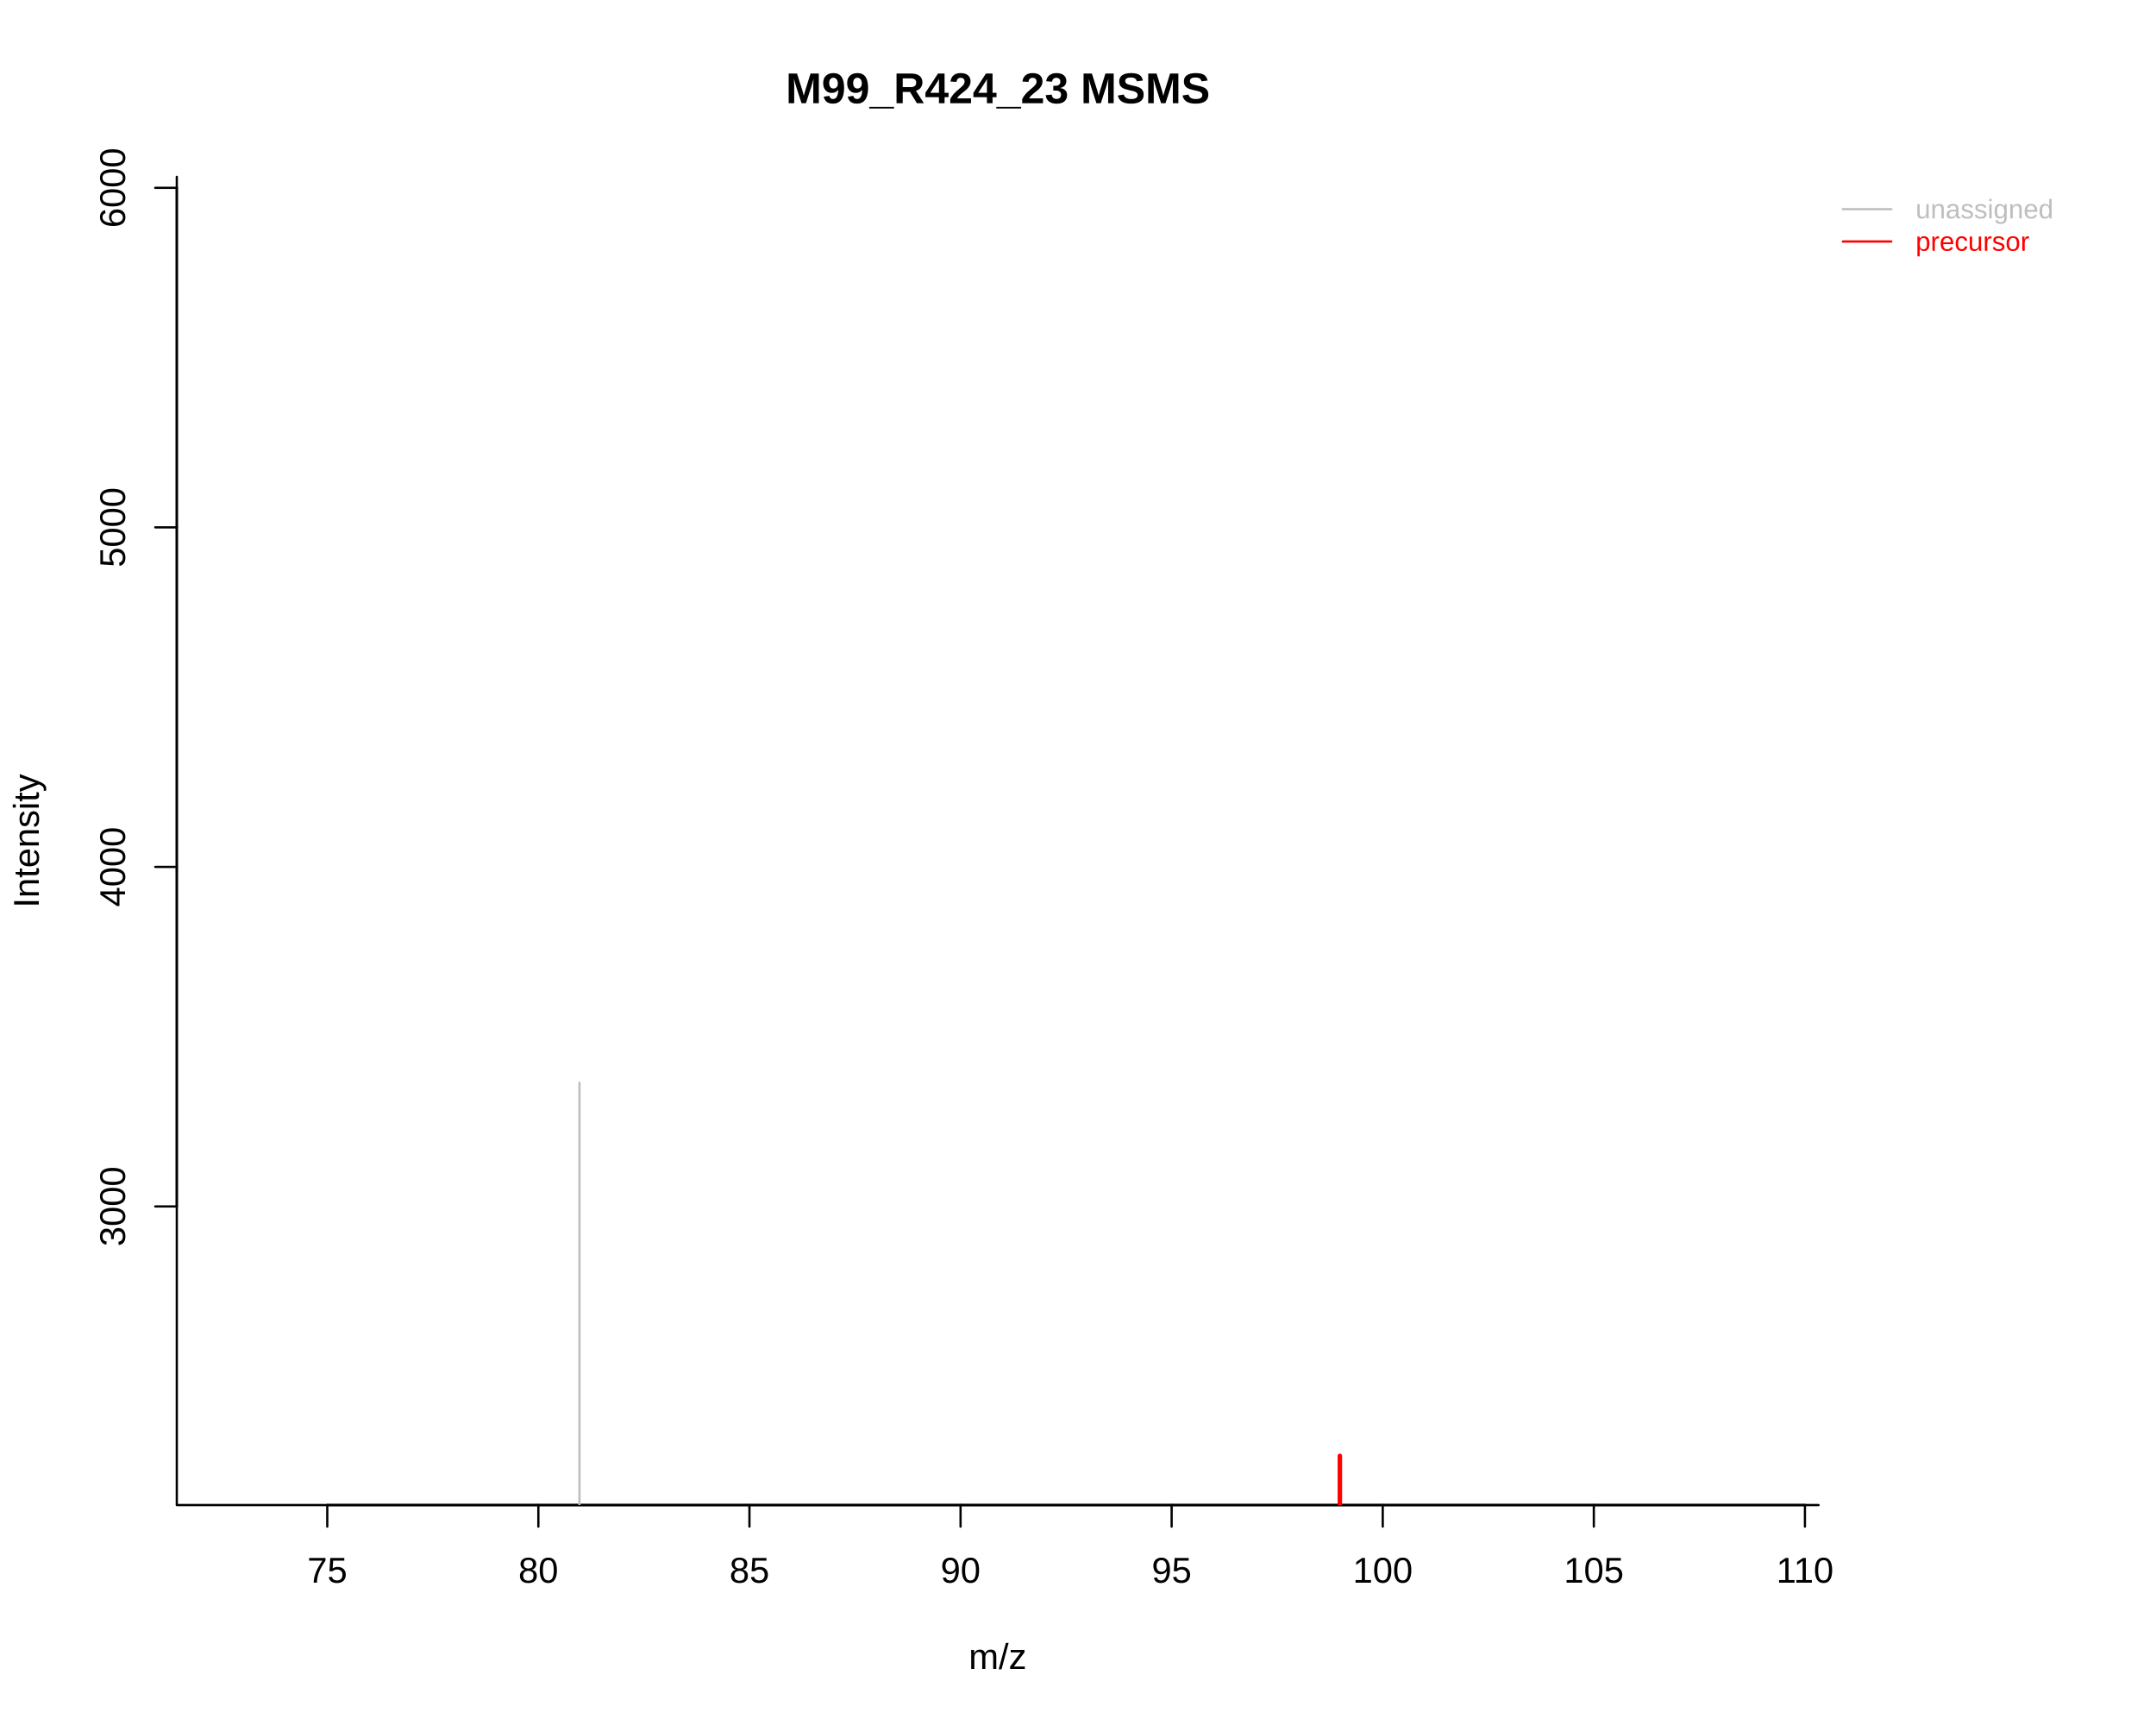
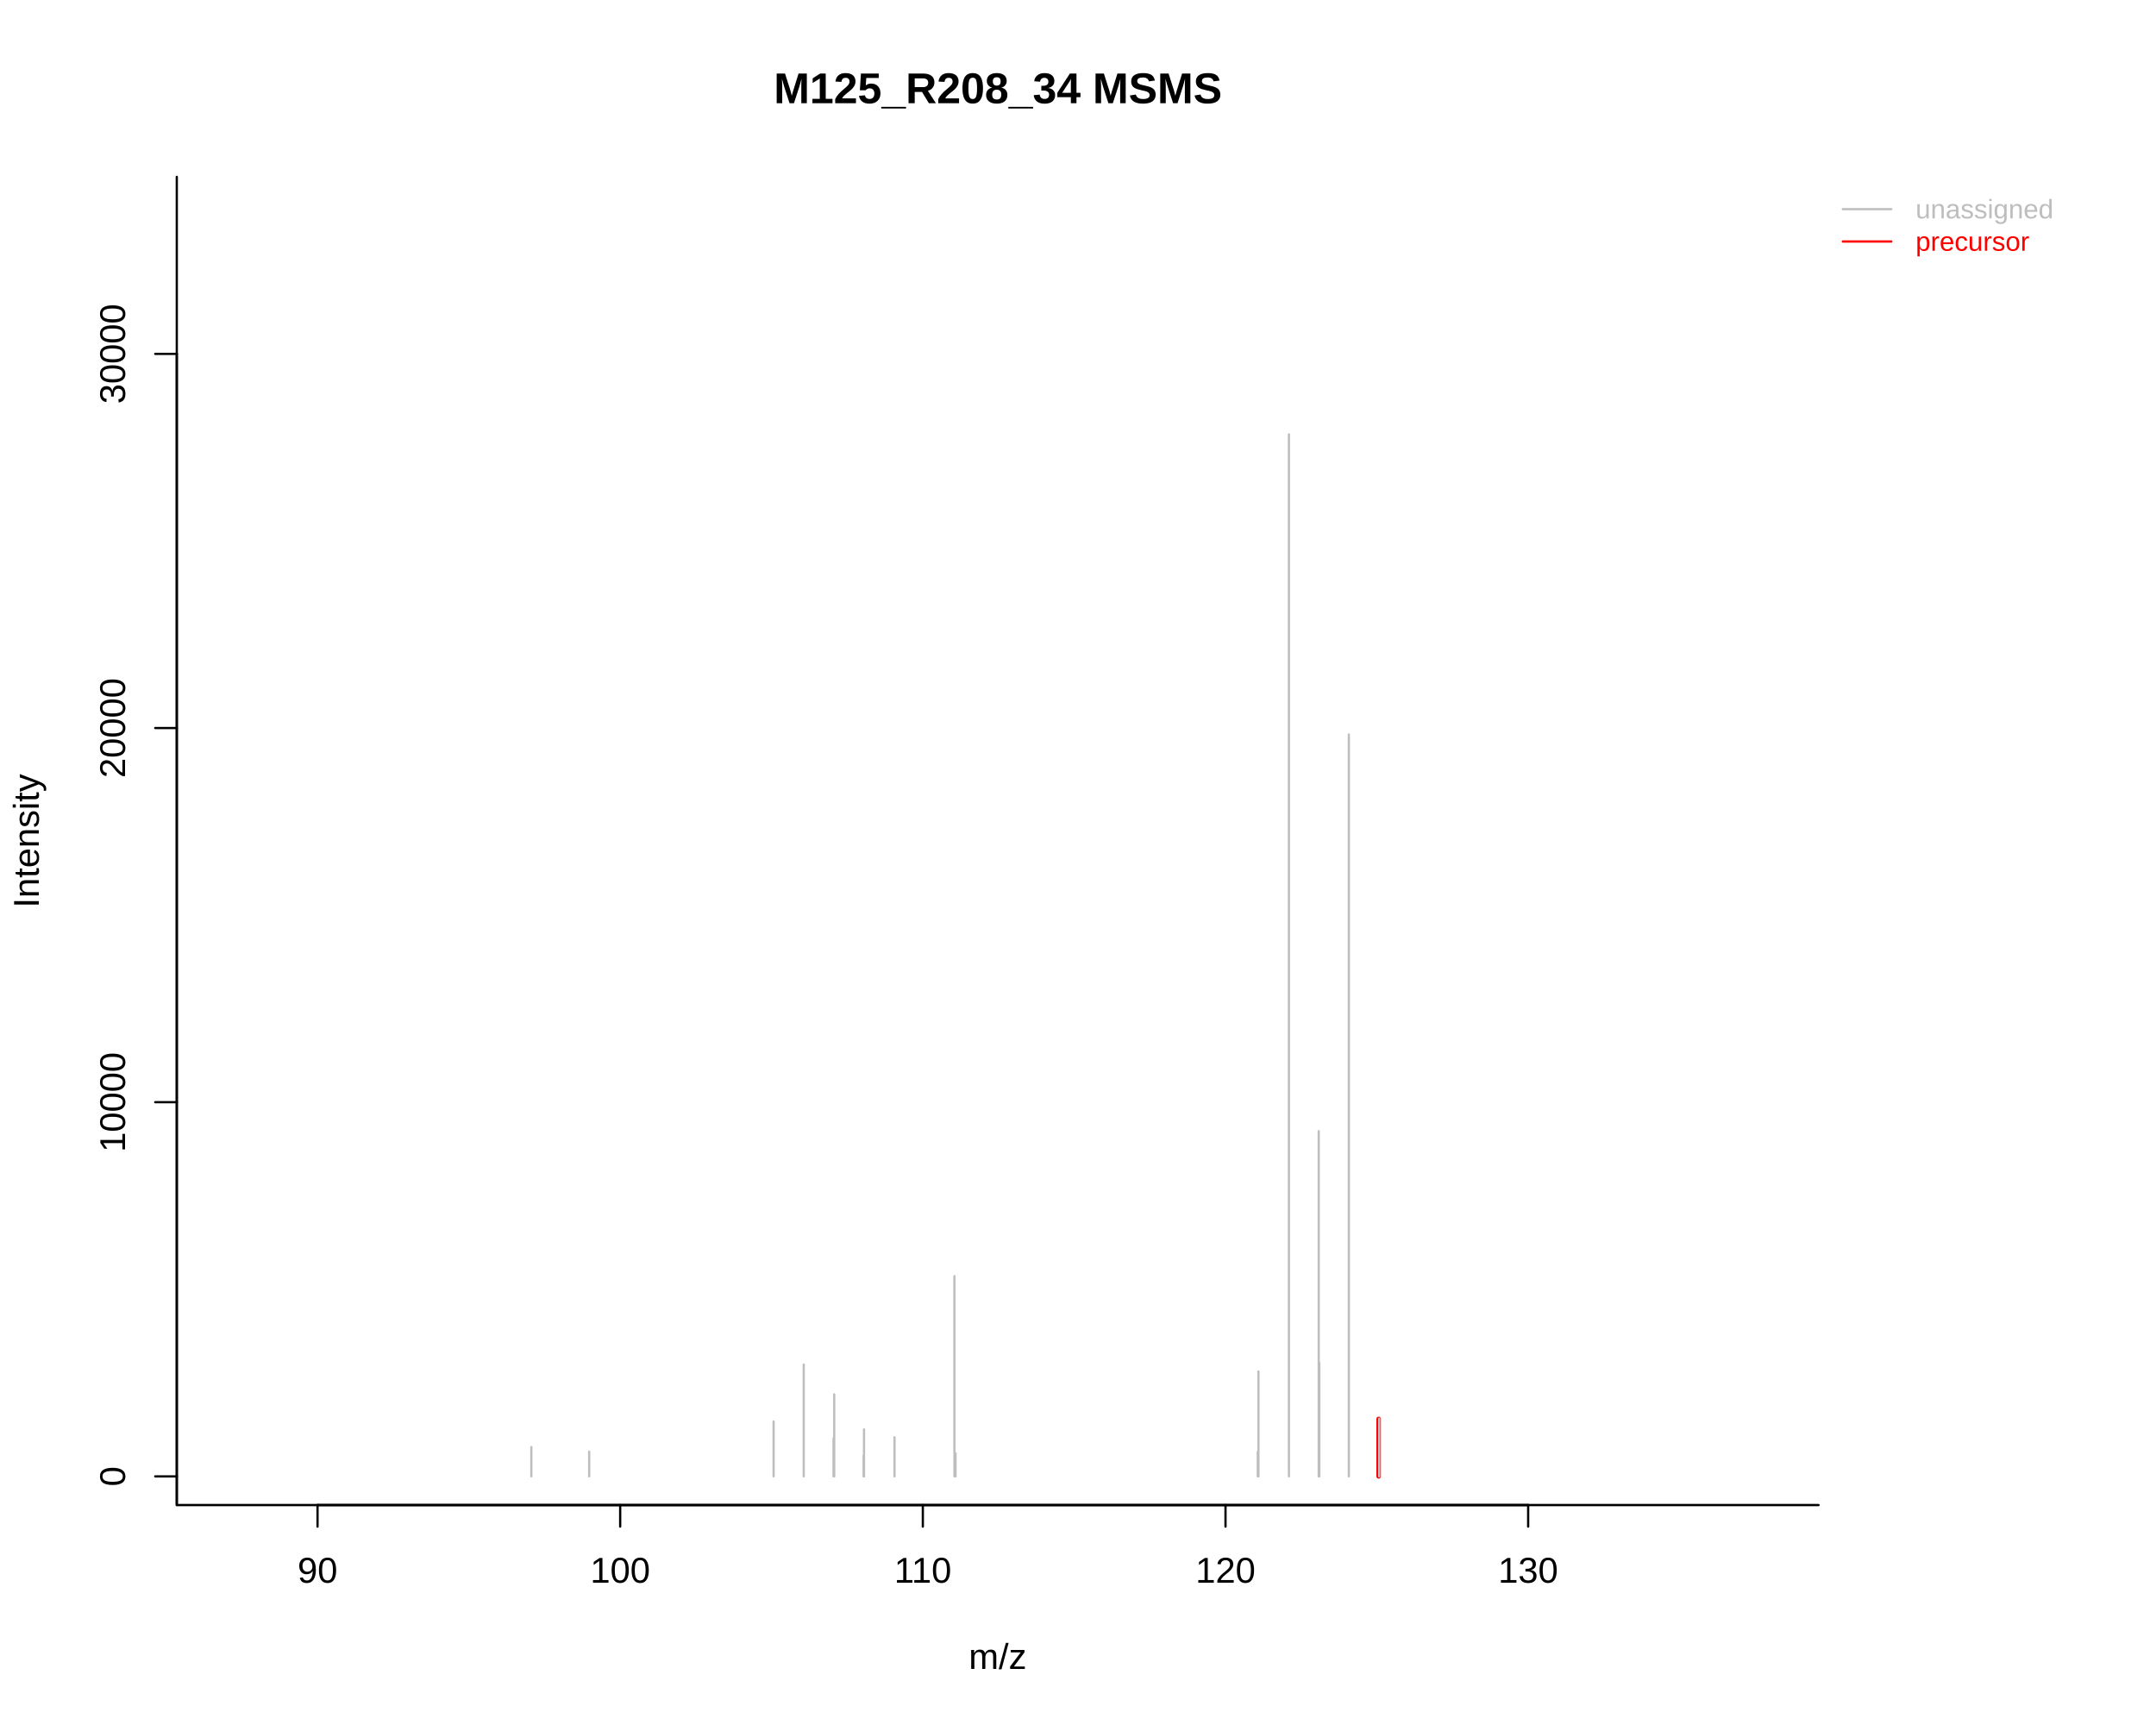
<svg xmlns="http://www.w3.org/2000/svg" viewBox="0 0 720.00 576.00">
  <defs>
    <style type="text/css">
    line, polyline, polygon, path, rect, circle {
      fill: none;
      stroke: #000000;
      stroke-linecap: round;
      stroke-linejoin: round;
      stroke-miterlimit: 10.00;
    }
  </style>
  </defs>
  <rect width="100%" height="100%" style="stroke: none; fill: #FFFFFF;" />
-   <line x1="109.29" y1="502.56" x2="602.76" y2="502.56" style="stroke-width: 0.75;" />
-   <line x1="109.29" y1="502.56" x2="109.29" y2="509.76" style="stroke-width: 0.75;" />
-   <line x1="179.79" y1="502.56" x2="179.79" y2="509.76" style="stroke-width: 0.75;" />
-   <line x1="250.28" y1="502.56" x2="250.28" y2="509.76" style="stroke-width: 0.75;" />
-   <line x1="320.78" y1="502.56" x2="320.78" y2="509.76" style="stroke-width: 0.75;" />
-   <line x1="391.27" y1="502.56" x2="391.27" y2="509.76" style="stroke-width: 0.75;" />
-   <line x1="461.77" y1="502.56" x2="461.77" y2="509.76" style="stroke-width: 0.75;" />
-   <line x1="532.26" y1="502.56" x2="532.26" y2="509.76" style="stroke-width: 0.75;" />
-   <line x1="602.76" y1="502.56" x2="602.76" y2="509.76" style="stroke-width: 0.75;" />
-   <text x="102.62" y="528.48" style="font-size: 12.00px; font-family: Liberation Sans;" textLength="13.34px" lengthAdjust="spacingAndGlyphs">75</text>
-   <text x="173.11" y="528.48" style="font-size: 12.00px; font-family: Liberation Sans;" textLength="13.34px" lengthAdjust="spacingAndGlyphs">80</text>
-   <text x="243.61" y="528.48" style="font-size: 12.00px; font-family: Liberation Sans;" textLength="13.34px" lengthAdjust="spacingAndGlyphs">85</text>
-   <text x="314.10" y="528.48" style="font-size: 12.00px; font-family: Liberation Sans;" textLength="13.34px" lengthAdjust="spacingAndGlyphs">90</text>
-   <text x="384.60" y="528.48" style="font-size: 12.00px; font-family: Liberation Sans;" textLength="13.34px" lengthAdjust="spacingAndGlyphs">95</text>
-   <text x="451.76" y="528.48" style="font-size: 12.00px; font-family: Liberation Sans;" textLength="20.02px" lengthAdjust="spacingAndGlyphs">100</text>
-   <text x="522.25" y="528.48" style="font-size: 12.00px; font-family: Liberation Sans;" textLength="20.02px" lengthAdjust="spacingAndGlyphs">105</text>
-   <text x="593.20" y="528.48" style="font-size: 12.00px; font-family: Liberation Sans;" textLength="19.12px" lengthAdjust="spacingAndGlyphs">110</text>
-   <line x1="59.04" y1="402.84" x2="59.04" y2="62.72" style="stroke-width: 0.75;" />
-   <line x1="59.04" y1="402.84" x2="51.84" y2="402.84" style="stroke-width: 0.75;" />
-   <line x1="59.04" y1="289.47" x2="51.84" y2="289.47" style="stroke-width: 0.75;" />
-   <line x1="59.04" y1="176.09" x2="51.84" y2="176.09" style="stroke-width: 0.75;" />
-   <line x1="59.04" y1="62.72" x2="51.84" y2="62.72" style="stroke-width: 0.75;" />
-   <text transform="translate(41.76,416.19) rotate(-90)" style="font-size: 12.00px; font-family: Liberation Sans;" textLength="26.69px" lengthAdjust="spacingAndGlyphs">3000</text>
-   <text transform="translate(41.76,302.81) rotate(-90)" style="font-size: 12.00px; font-family: Liberation Sans;" textLength="26.69px" lengthAdjust="spacingAndGlyphs">4000</text>
-   <text transform="translate(41.76,189.44) rotate(-90)" style="font-size: 12.00px; font-family: Liberation Sans;" textLength="26.69px" lengthAdjust="spacingAndGlyphs">5000</text>
-   <text transform="translate(41.76,76.07) rotate(-90)" style="font-size: 12.00px; font-family: Liberation Sans;" textLength="26.69px" lengthAdjust="spacingAndGlyphs">6000</text>
+   <line x1="106.04" y1="502.56" x2="510.33" y2="502.56" style="stroke-width: 0.75;" />
+   <line x1="106.04" y1="502.56" x2="106.04" y2="509.76" style="stroke-width: 0.75;" />
+   <line x1="207.11" y1="502.56" x2="207.11" y2="509.76" style="stroke-width: 0.75;" />
+   <line x1="308.18" y1="502.56" x2="308.18" y2="509.76" style="stroke-width: 0.75;" />
+   <line x1="409.26" y1="502.56" x2="409.26" y2="509.76" style="stroke-width: 0.75;" />
+   <line x1="510.33" y1="502.56" x2="510.33" y2="509.76" style="stroke-width: 0.75;" />
+   <text x="99.37" y="528.48" style="font-size: 12.00px; font-family: Liberation Sans;" textLength="13.34px" lengthAdjust="spacingAndGlyphs">90</text>
+   <text x="197.11" y="528.48" style="font-size: 12.00px; font-family: Liberation Sans;" textLength="20.02px" lengthAdjust="spacingAndGlyphs">100</text>
+   <text x="298.62" y="528.48" style="font-size: 12.00px; font-family: Liberation Sans;" textLength="19.12px" lengthAdjust="spacingAndGlyphs">110</text>
+   <text x="399.25" y="528.48" style="font-size: 12.00px; font-family: Liberation Sans;" textLength="20.02px" lengthAdjust="spacingAndGlyphs">120</text>
+   <text x="500.32" y="528.48" style="font-size: 12.00px; font-family: Liberation Sans;" textLength="20.02px" lengthAdjust="spacingAndGlyphs">130</text>
  <polyline points="59.04,59.04 59.04,502.56 607.31,502.56 " style="stroke-width: 0.75;" />
  <defs>
    <clipPath id="cpMC4wMHw2MzcuNTV8NTc2LjAwfDAuMDA=">
      <rect x="0.00" y="0.00" width="637.55" height="576.00" />
    </clipPath>
  </defs>
  <g clip-path="url(#cpMC4wMHw2MzcuNTV8NTc2LjAwfDAuMDA=)">
-     <text x="262.41" y="34.47" style="font-size: 14.40px; font-weight: bold; font-family: Liberation Sans;" textLength="141.53px" lengthAdjust="spacingAndGlyphs">M99_R424_23 MSMS</text>
+     <text x="258.41" y="34.47" style="font-size: 14.40px; font-weight: bold; font-family: Liberation Sans;" textLength="149.53px" lengthAdjust="spacingAndGlyphs">M125_R208_34 MSMS</text>
  </g>
  <g clip-path="url(#cpMC4wMHw2MzcuNTV8NTc2LjAwfDAuMDA=)">
    <text x="323.51" y="557.28" style="font-size: 12.00px; font-family: Liberation Sans;" textLength="19.33px" lengthAdjust="spacingAndGlyphs">m/z</text>
  </g>
  <g clip-path="url(#cpMC4wMHw2MzcuNTV8NTc2LjAwfDAuMDA=)">
    <text transform="translate(12.96,303.14) rotate(-90)" style="font-size: 12.00px; font-family: Liberation Sans;" textLength="44.67px" lengthAdjust="spacingAndGlyphs">Intensity</text>
  </g>
  <defs>
    <clipPath id="cpNTkuMDR8NjA3LjMxfDUwMi41Nnw1OS4wNA==">
      <rect x="59.04" y="59.04" width="548.27" height="443.52" />
    </clipPath>
  </defs>
-   <line x1="193.51" y1="576.00" x2="193.51" y2="361.54" style="stroke-width: 0.75; stroke: #BEBEBE;" clip-path="url(#cpNTkuMDR8NjA3LjMxfDUwMi41Nnw1OS4wNA==)" />
-   <line x1="447.45" y1="576.00" x2="447.45" y2="486.13" style="stroke-width: 1.50; stroke: #FF0000;" clip-path="url(#cpNTkuMDR8NjA3LjMxfDUwMi41Nnw1OS4wNA==)" />
+   <line x1="177.45" y1="492.98" x2="177.45" y2="483.18" style="stroke-width: 0.75; stroke: #BEBEBE;" clip-path="url(#cpNTkuMDR8NjA3LjMxfDUwMi41Nnw1OS4wNA==)" />
+   <line x1="196.76" y1="492.98" x2="196.76" y2="484.73" style="stroke-width: 0.75; stroke: #BEBEBE;" clip-path="url(#cpNTkuMDR8NjA3LjMxfDUwMi41Nnw1OS4wNA==)" />
+   <line x1="258.35" y1="492.98" x2="258.35" y2="474.64" style="stroke-width: 0.75; stroke: #BEBEBE;" clip-path="url(#cpNTkuMDR8NjA3LjMxfDUwMi41Nnw1OS4wNA==)" />
+   <line x1="268.41" y1="492.98" x2="268.41" y2="455.65" style="stroke-width: 0.75; stroke: #BEBEBE;" clip-path="url(#cpNTkuMDR8NjA3LjMxfDUwMi41Nnw1OS4wNA==)" />
+   <line x1="278.37" y1="492.98" x2="278.37" y2="480.29" style="stroke-width: 0.75; stroke: #BEBEBE;" clip-path="url(#cpNTkuMDR8NjA3LjMxfDUwMi41Nnw1OS4wNA==)" />
+   <line x1="278.59" y1="492.98" x2="278.59" y2="465.59" style="stroke-width: 0.75; stroke: #BEBEBE;" clip-path="url(#cpNTkuMDR8NjA3LjMxfDUwMi41Nnw1OS4wNA==)" />
+   <line x1="288.42" y1="492.98" x2="288.42" y2="486.13" style="stroke-width: 0.75; stroke: #BEBEBE;" clip-path="url(#cpNTkuMDR8NjA3LjMxfDUwMi41Nnw1OS4wNA==)" />
+   <line x1="288.54" y1="492.98" x2="288.54" y2="477.29" style="stroke-width: 0.75; stroke: #BEBEBE;" clip-path="url(#cpNTkuMDR8NjA3LjMxfDUwMi41Nnw1OS4wNA==)" />
+   <line x1="298.72" y1="492.98" x2="298.72" y2="479.94" style="stroke-width: 0.75; stroke: #BEBEBE;" clip-path="url(#cpNTkuMDR8NjA3LjMxfDUwMi41Nnw1OS4wNA==)" />
+   <line x1="318.74" y1="492.98" x2="318.74" y2="426.11" style="stroke-width: 0.75; stroke: #BEBEBE;" clip-path="url(#cpNTkuMDR8NjA3LjMxfDUwMi41Nnw1OS4wNA==)" />
+   <line x1="319.10" y1="492.98" x2="319.10" y2="485.28" style="stroke-width: 0.75; stroke: #BEBEBE;" clip-path="url(#cpNTkuMDR8NjA3LjMxfDUwMi41Nnw1OS4wNA==)" />
+   <line x1="420.03" y1="492.98" x2="420.03" y2="484.78" style="stroke-width: 0.75; stroke: #BEBEBE;" clip-path="url(#cpNTkuMDR8NjA3LjMxfDUwMi41Nnw1OS4wNA==)" />
+   <line x1="420.26" y1="492.98" x2="420.26" y2="457.95" style="stroke-width: 0.75; stroke: #BEBEBE;" clip-path="url(#cpNTkuMDR8NjA3LjMxfDUwMi41Nnw1OS4wNA==)" />
+   <line x1="430.44" y1="492.98" x2="430.44" y2="145.05" style="stroke-width: 0.75; stroke: #BEBEBE;" clip-path="url(#cpNTkuMDR8NjA3LjMxfDUwMi41Nnw1OS4wNA==)" />
+   <line x1="440.39" y1="492.98" x2="440.39" y2="377.69" style="stroke-width: 0.75; stroke: #BEBEBE;" clip-path="url(#cpNTkuMDR8NjA3LjMxfDUwMi41Nnw1OS4wNA==)" />
+   <line x1="440.58" y1="492.98" x2="440.58" y2="455.05" style="stroke-width: 0.75; stroke: #BEBEBE;" clip-path="url(#cpNTkuMDR8NjA3LjMxfDUwMi41Nnw1OS4wNA==)" />
+   <line x1="450.45" y1="492.98" x2="450.45" y2="245.25" style="stroke-width: 0.75; stroke: #BEBEBE;" clip-path="url(#cpNTkuMDR8NjA3LjMxfDUwMi41Nnw1OS4wNA==)" />
+   <line x1="460.39" y1="492.98" x2="460.39" y2="473.79" style="stroke-width: 1.50; stroke: #FF0000;" clip-path="url(#cpNTkuMDR8NjA3LjMxfDUwMi41Nnw1OS4wNA==)" />
+   <line x1="460.59" y1="492.98" x2="460.59" y2="473.74" style="stroke-width: 0.75; stroke: #BEBEBE;" clip-path="url(#cpNTkuMDR8NjA3LjMxfDUwMi41Nnw1OS4wNA==)" />
  <defs>
    <clipPath id="cpMC4wMHw3MjAuMDB8NTc2LjAwfDAuMDA=">
      <rect x="0.00" y="0.00" width="720.00" height="576.00" />
    </clipPath>
  </defs>
+   <line x1="59.04" y1="502.56" x2="59.04" y2="118.17" style="stroke-width: 0.75;" clip-path="url(#cpMC4wMHw3MjAuMDB8NTc2LjAwfDAuMDA=)" />
+   <line x1="59.04" y1="492.98" x2="51.84" y2="492.98" style="stroke-width: 0.75;" clip-path="url(#cpMC4wMHw3MjAuMDB8NTc2LjAwfDAuMDA=)" />
+   <line x1="59.04" y1="368.04" x2="51.84" y2="368.04" style="stroke-width: 0.75;" clip-path="url(#cpMC4wMHw3MjAuMDB8NTc2LjAwfDAuMDA=)" />
+   <line x1="59.04" y1="243.10" x2="51.84" y2="243.10" style="stroke-width: 0.75;" clip-path="url(#cpMC4wMHw3MjAuMDB8NTc2LjAwfDAuMDA=)" />
+   <line x1="59.04" y1="118.17" x2="51.84" y2="118.17" style="stroke-width: 0.75;" clip-path="url(#cpMC4wMHw3MjAuMDB8NTc2LjAwfDAuMDA=)" />
+   <g clip-path="url(#cpMC4wMHw3MjAuMDB8NTc2LjAwfDAuMDA=)">
+     <text transform="translate(41.76,496.32) rotate(-90)" style="font-size: 12.00px; font-family: Liberation Sans;" textLength="6.67px" lengthAdjust="spacingAndGlyphs">0</text>
+   </g>
+   <g clip-path="url(#cpMC4wMHw3MjAuMDB8NTc2LjAwfDAuMDA=)">
+     <text transform="translate(41.76,384.72) rotate(-90)" style="font-size: 12.00px; font-family: Liberation Sans;" textLength="33.36px" lengthAdjust="spacingAndGlyphs">10000</text>
+   </g>
+   <g clip-path="url(#cpMC4wMHw3MjAuMDB8NTc2LjAwfDAuMDA=)">
+     <text transform="translate(41.76,259.78) rotate(-90)" style="font-size: 12.00px; font-family: Liberation Sans;" textLength="33.36px" lengthAdjust="spacingAndGlyphs">20000</text>
+   </g>
+   <g clip-path="url(#cpMC4wMHw3MjAuMDB8NTc2LjAwfDAuMDA=)">
+     <text transform="translate(41.76,134.85) rotate(-90)" style="font-size: 12.00px; font-family: Liberation Sans;" textLength="33.36px" lengthAdjust="spacingAndGlyphs">30000</text>
+   </g>
  <line x1="615.41" y1="69.84" x2="631.61" y2="69.84" style="stroke-width: 0.75; stroke: #BEBEBE;" clip-path="url(#cpMC4wMHw3MjAuMDB8NTc2LjAwfDAuMDA=)" />
  <line x1="615.41" y1="80.64" x2="631.61" y2="80.64" style="stroke-width: 0.75; stroke: #FF0000;" clip-path="url(#cpMC4wMHw3MjAuMDB8NTc2LjAwfDAuMDA=)" />
  <g clip-path="url(#cpMC4wMHw3MjAuMDB8NTc2LjAwfDAuMDA=)">
    <text x="639.71" y="72.93" style="font-size: 9.00px; fill: #BEBEBE; font-family: Liberation Sans;" textLength="46.00px" lengthAdjust="spacingAndGlyphs">unassigned</text>
  </g>
  <g clip-path="url(#cpMC4wMHw3MjAuMDB8NTc2LjAwfDAuMDA=)">
    <text x="639.71" y="83.73" style="font-size: 9.00px; fill: #FF0000; font-family: Liberation Sans;" textLength="38.00px" lengthAdjust="spacingAndGlyphs">precursor</text>
  </g>
</svg>
